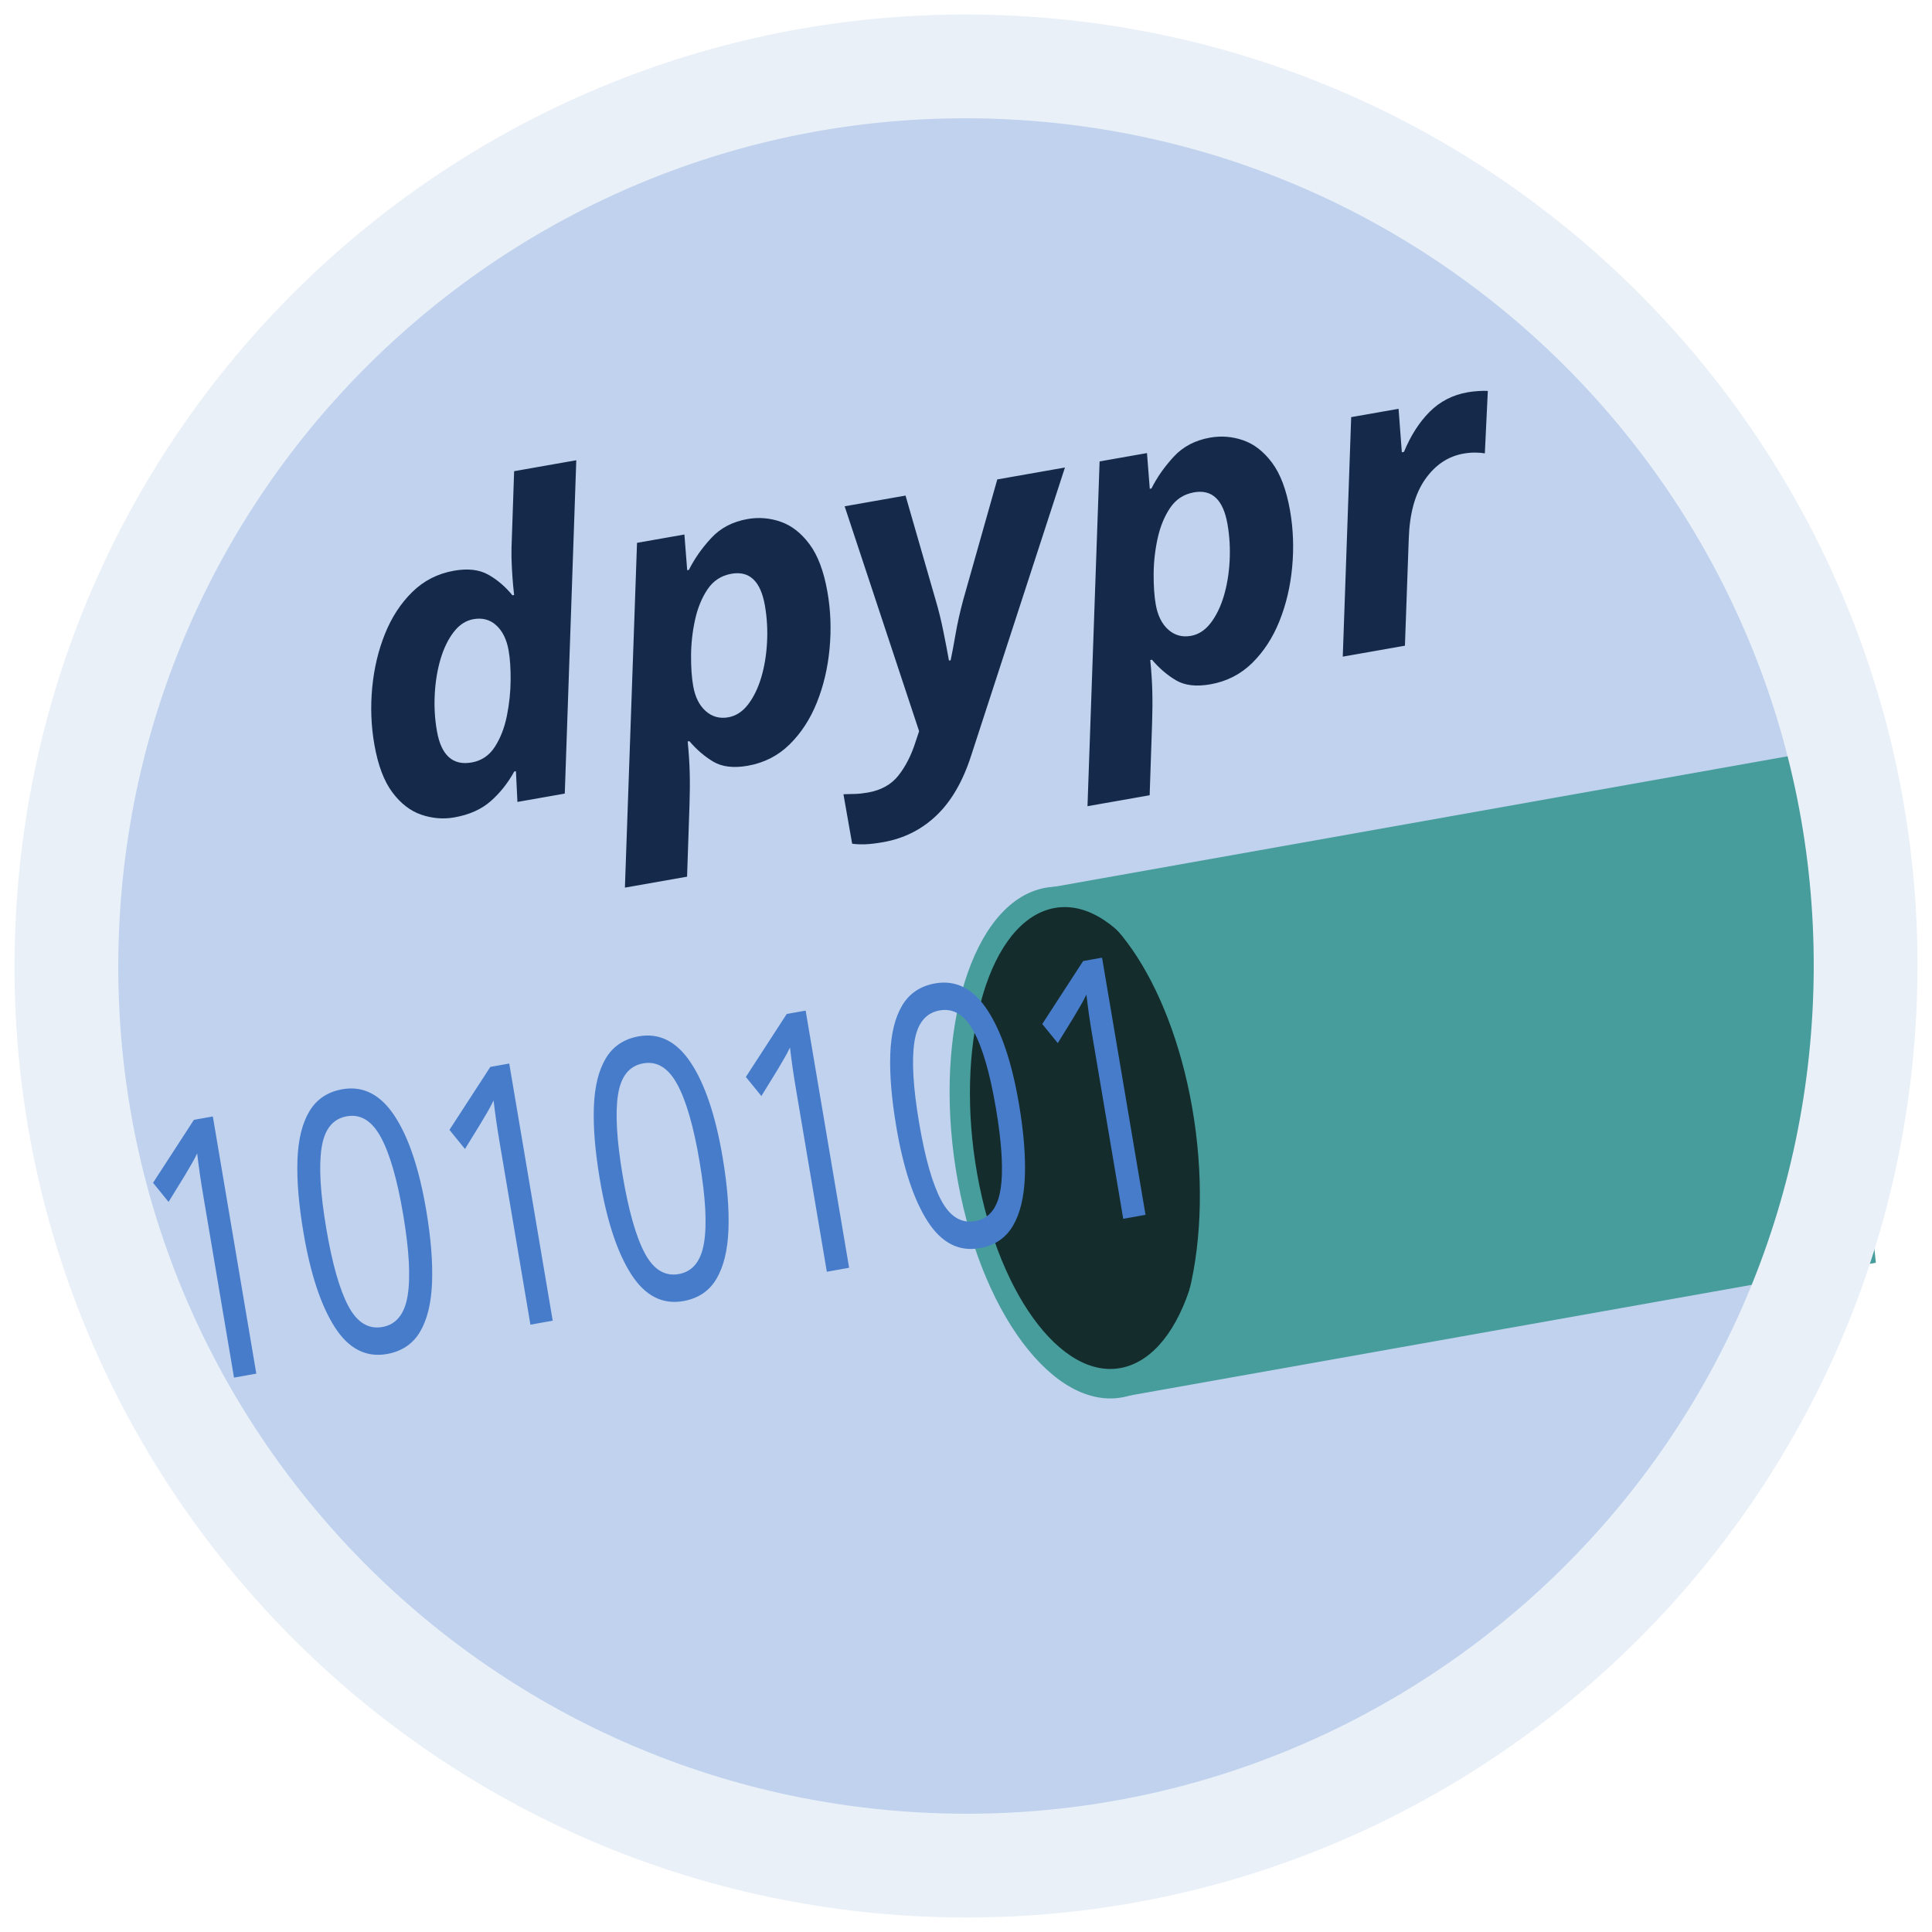
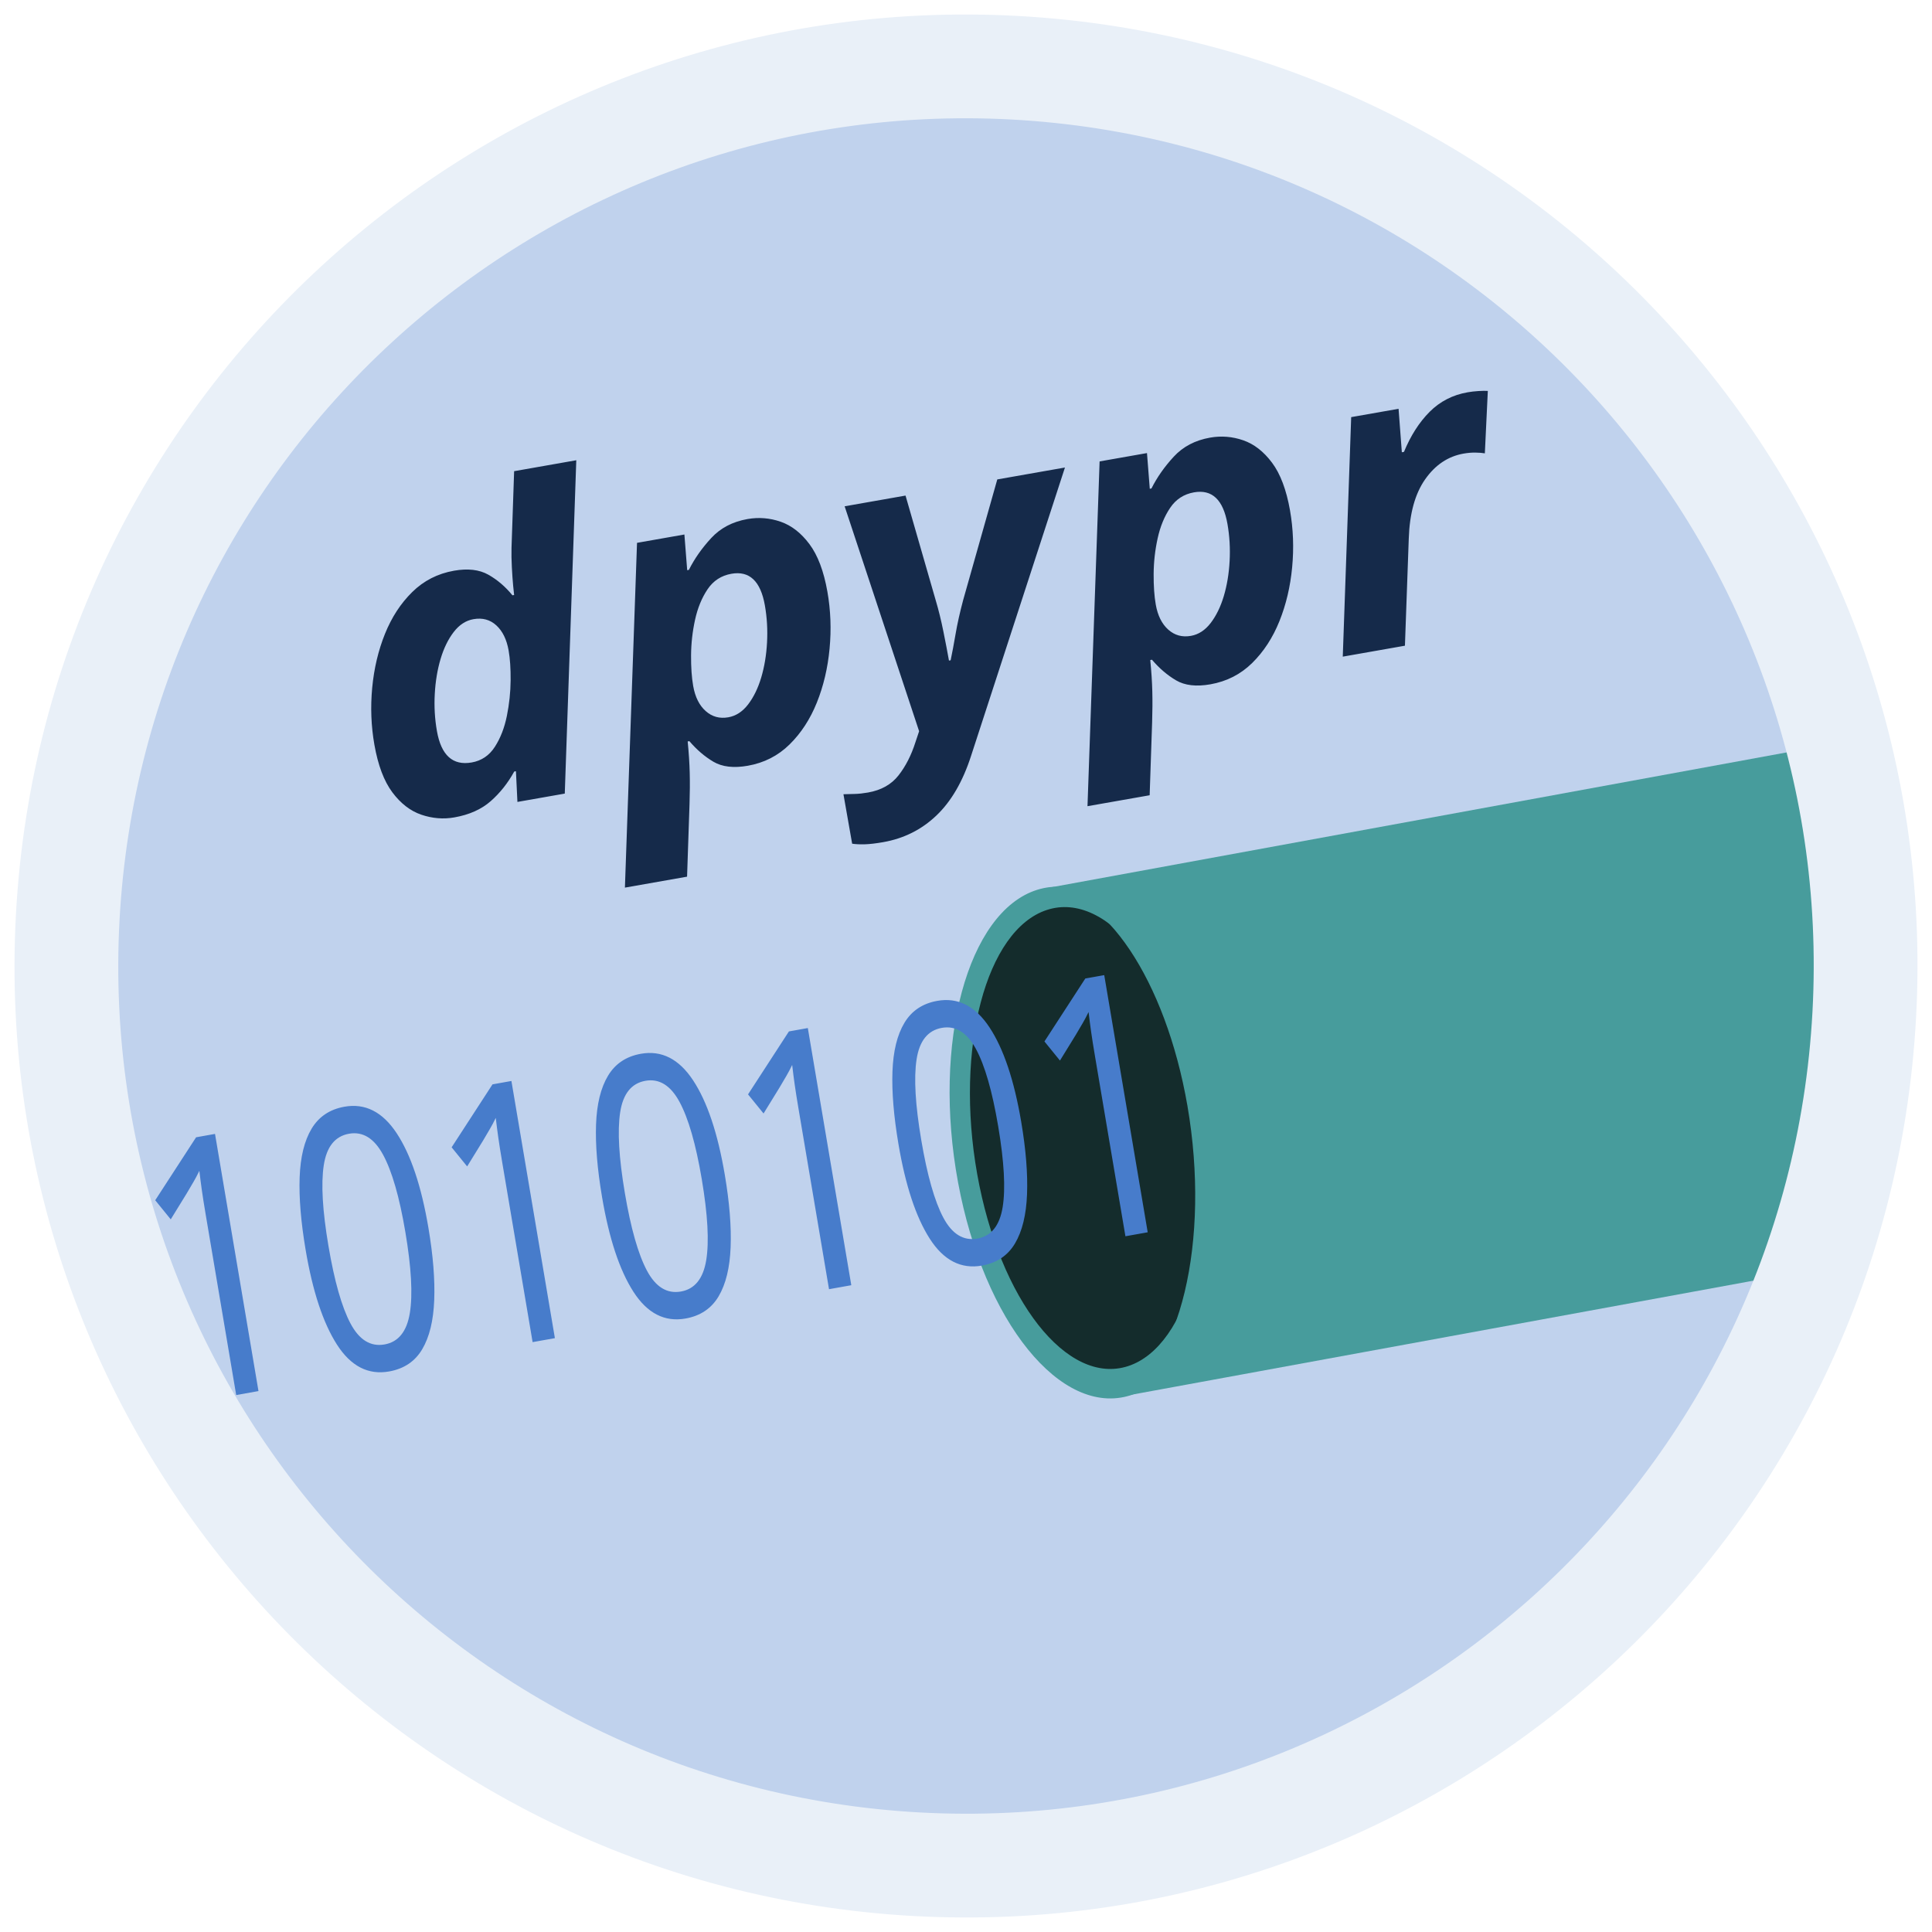
<svg xmlns="http://www.w3.org/2000/svg" width="1080" height="1080" viewBox="0 0 1080 1080" version="1.1" id="svg1">
  <defs id="defs1">
    <clipPath clipPathUnits="userSpaceOnUse" id="clipPath18">
      <g id="g19" transform="matrix(1.007072,0,0,1.007072,-7.59922,-3.867531)">
        <g id="use19" transform="matrix(0.9929778,0,0,0.9929778,7.545857,3.840372)" clip-path="url(#clipPath18)">
          <circle style="fill:#aaccff;fill-opacity:1;stroke-width:0.967" id="circle19" cx="536.22" cy="539.951" r="488.874" transform="matrix(0.9929778,0,0,0.9929778,7.545857,3.840372)" />
        </g>
      </g>
    </clipPath>
    <clipPath clipPathUnits="userSpaceOnUse" id="clipPath21">
      <g id="use21">
        <circle style="fill:#aaccff;fill-opacity:1;stroke-width:0.961" id="circle21" cx="540" cy="540" r="485.441" />
      </g>
    </clipPath>
  </defs>
  <g id="layer1">
    <path id="path22" style="fill:#c0d2ed;fill-opacity:1;stroke-width:1.024" d="M 472.28,48.911 A 495.736,495.736 0 0 0 48.911,607.72 495.736,495.736 0 0 0 607.72,1031.089 495.736,495.736 0 0 0 1031.089,472.28 495.736,495.736 0 0 0 472.28,48.911 Z" />
    <text xml:space="preserve" style="font-style:italic;font-variant:normal;font-weight:bold;font-stretch:normal;font-size:240px;font-family:'Courier Prime';-inkscape-font-specification:'Courier Prime Bold Italic';fill:#152a4a;fill-opacity:1" x="123.385" y="491.638" id="text11" transform="rotate(-9.983132)">
      <tspan id="tspan11" x="123.385" y="491.638" style="font-style:oblique;font-variant:normal;font-weight:bold;font-stretch:normal;font-size:240px;font-family:NewComputerModernMono10;-inkscape-font-specification:'NewComputerModernMono10 Bold Oblique';fill:#152a4a;fill-opacity:1">dpypr</tspan>
    </text>
    <ellipse style="fill:#479c9c;fill-opacity:1;stroke-width:0.645" id="ellipse3" cx="483.216" cy="797.721" rx="73.707" ry="143.666" transform="matrix(0.9534577,-0.3015267,0.1818941,0.9833181,0,0)" />
    <ellipse style="fill:#142c2c;fill-opacity:1;stroke-width:0.575" id="ellipse2" cx="491.726" cy="801.437" rx="64.869" ry="129.501" transform="matrix(0.9504597,-0.3108479,0.1753752,0.9845017,0,0)" />
-     <text xml:space="preserve" style="font-style:normal;font-variant:normal;font-weight:normal;font-stretch:normal;font-size:173.333px;line-height:0;font-family:'Roboto Mono';-inkscape-font-specification:'Roboto Mono';letter-spacing:0px;word-spacing:0px;fill:#477ccb;fill-opacity:1;stroke-width:1.159" x="-45.868" y="663.006" id="text12" transform="matrix(0.8356008,-0.1492155,0.1963556,1.16168,0,0)">
-       <tspan id="tspan12" x="-45.868" y="663.006" style="font-style:normal;font-variant:normal;font-weight:normal;font-stretch:normal;font-size:173.333px;line-height:0;font-family:NewComputerModernMono10;-inkscape-font-specification:NewComputerModernMono10;letter-spacing:0px;word-spacing:0px;fill:#477ccb;fill-opacity:1;stroke-width:1.159" rotate="0 0 0 0 0 0 0 0 0 0">101010101</tspan>
+     <text xml:space="preserve" style="font-style:normal;font-variant:normal;font-weight:normal;font-stretch:normal;font-size:173.333px;line-height:0;font-family:'Roboto Mono';-inkscape-font-specification:'Roboto Mono';letter-spacing:0px;word-spacing:0px;fill:#477ccb;fill-opacity:1;stroke-width:1.159" x="-46.367" y="671.338" id="text12" transform="matrix(0.8356008,-0.1492155,0.1963556,1.16168,0,0)">
+       <tspan id="tspan12" x="-46.367" y="671.338" style="font-style:normal;font-variant:normal;font-weight:normal;font-stretch:normal;font-size:173.333px;line-height:0;font-family:NewComputerModernMono10;-inkscape-font-specification:NewComputerModernMono10;letter-spacing:0px;word-spacing:0px;fill:#477ccb;fill-opacity:1;stroke-width:1.159" rotate="0 0 0 0 0 0 0 0 0 0">101010101</tspan>
    </text>
-     <path id="path3" style="fill:#479c9c;fill-opacity:1;stroke-width:0.636" d="m 1019.403,419.183 -436.726,77.725 0.018,0.177 a 144.642,71.286 82.506 0 1 83.571,121.116 144.642,71.286 82.506 0 1 -40.136,162.865 l 422.479,-75.189 z" />
+     <path id="path3" style="fill:#479c9c;fill-opacity:1;stroke-width:0.626" d="m 1006.475,419.183 -423.798,77.725 0.018,0.177 a 144.571,69.21 82.858 0 1 81.097,121.116 144.571,69.21 82.858 0 1 -38.948,162.865 l 409.972,-75.189 z" />
    <path id="path23" style="fill:#e9f0f8;fill-opacity:1;stroke-width:0.979" d="M 568.778,8.903 A 531.876,531.876 0 0 0 8.903,511.222 531.876,531.876 0 0 0 511.222,1071.097 531.876,531.876 0 0 0 1071.097,568.778 531.876,531.876 0 0 0 568.778,8.903 Z M 565.64,66.82 A 473.875,473.875 0 0 1 1013.18,565.64 473.875,473.875 0 0 1 514.36,1013.18 473.875,473.875 0 0 1 66.82,514.36 473.875,473.875 0 0 1 565.64,66.82 Z" />
  </g>
</svg>
